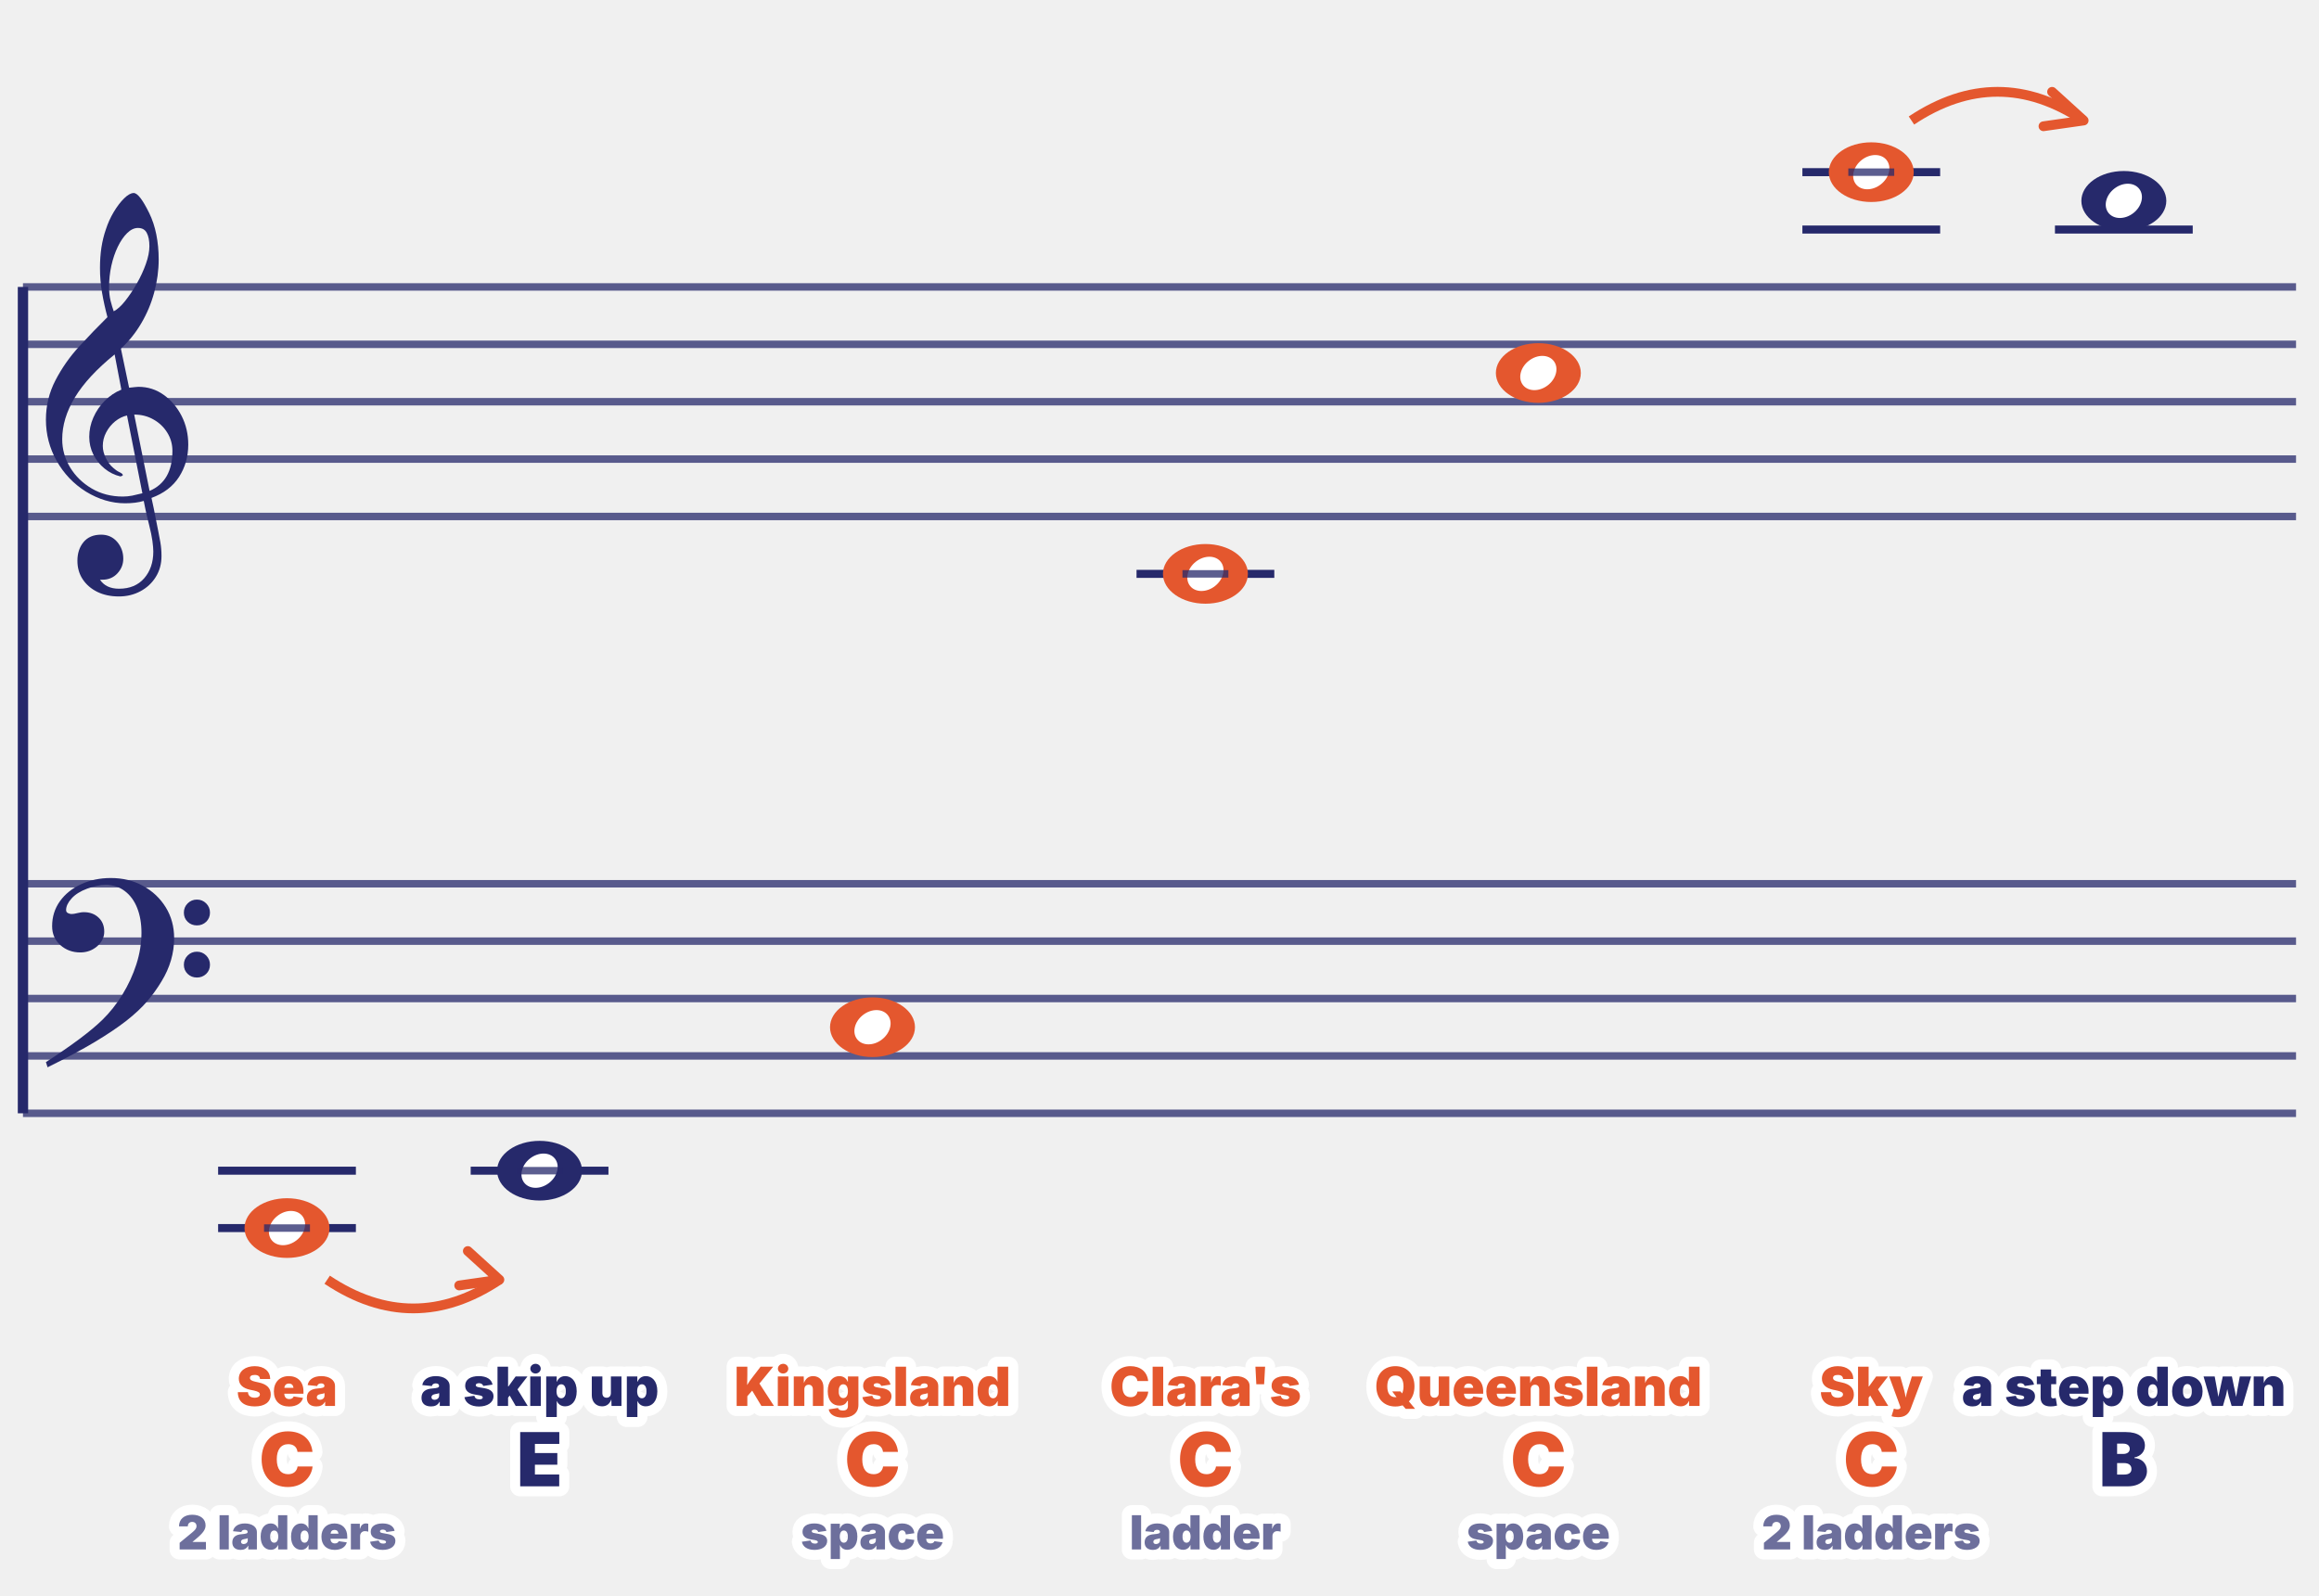
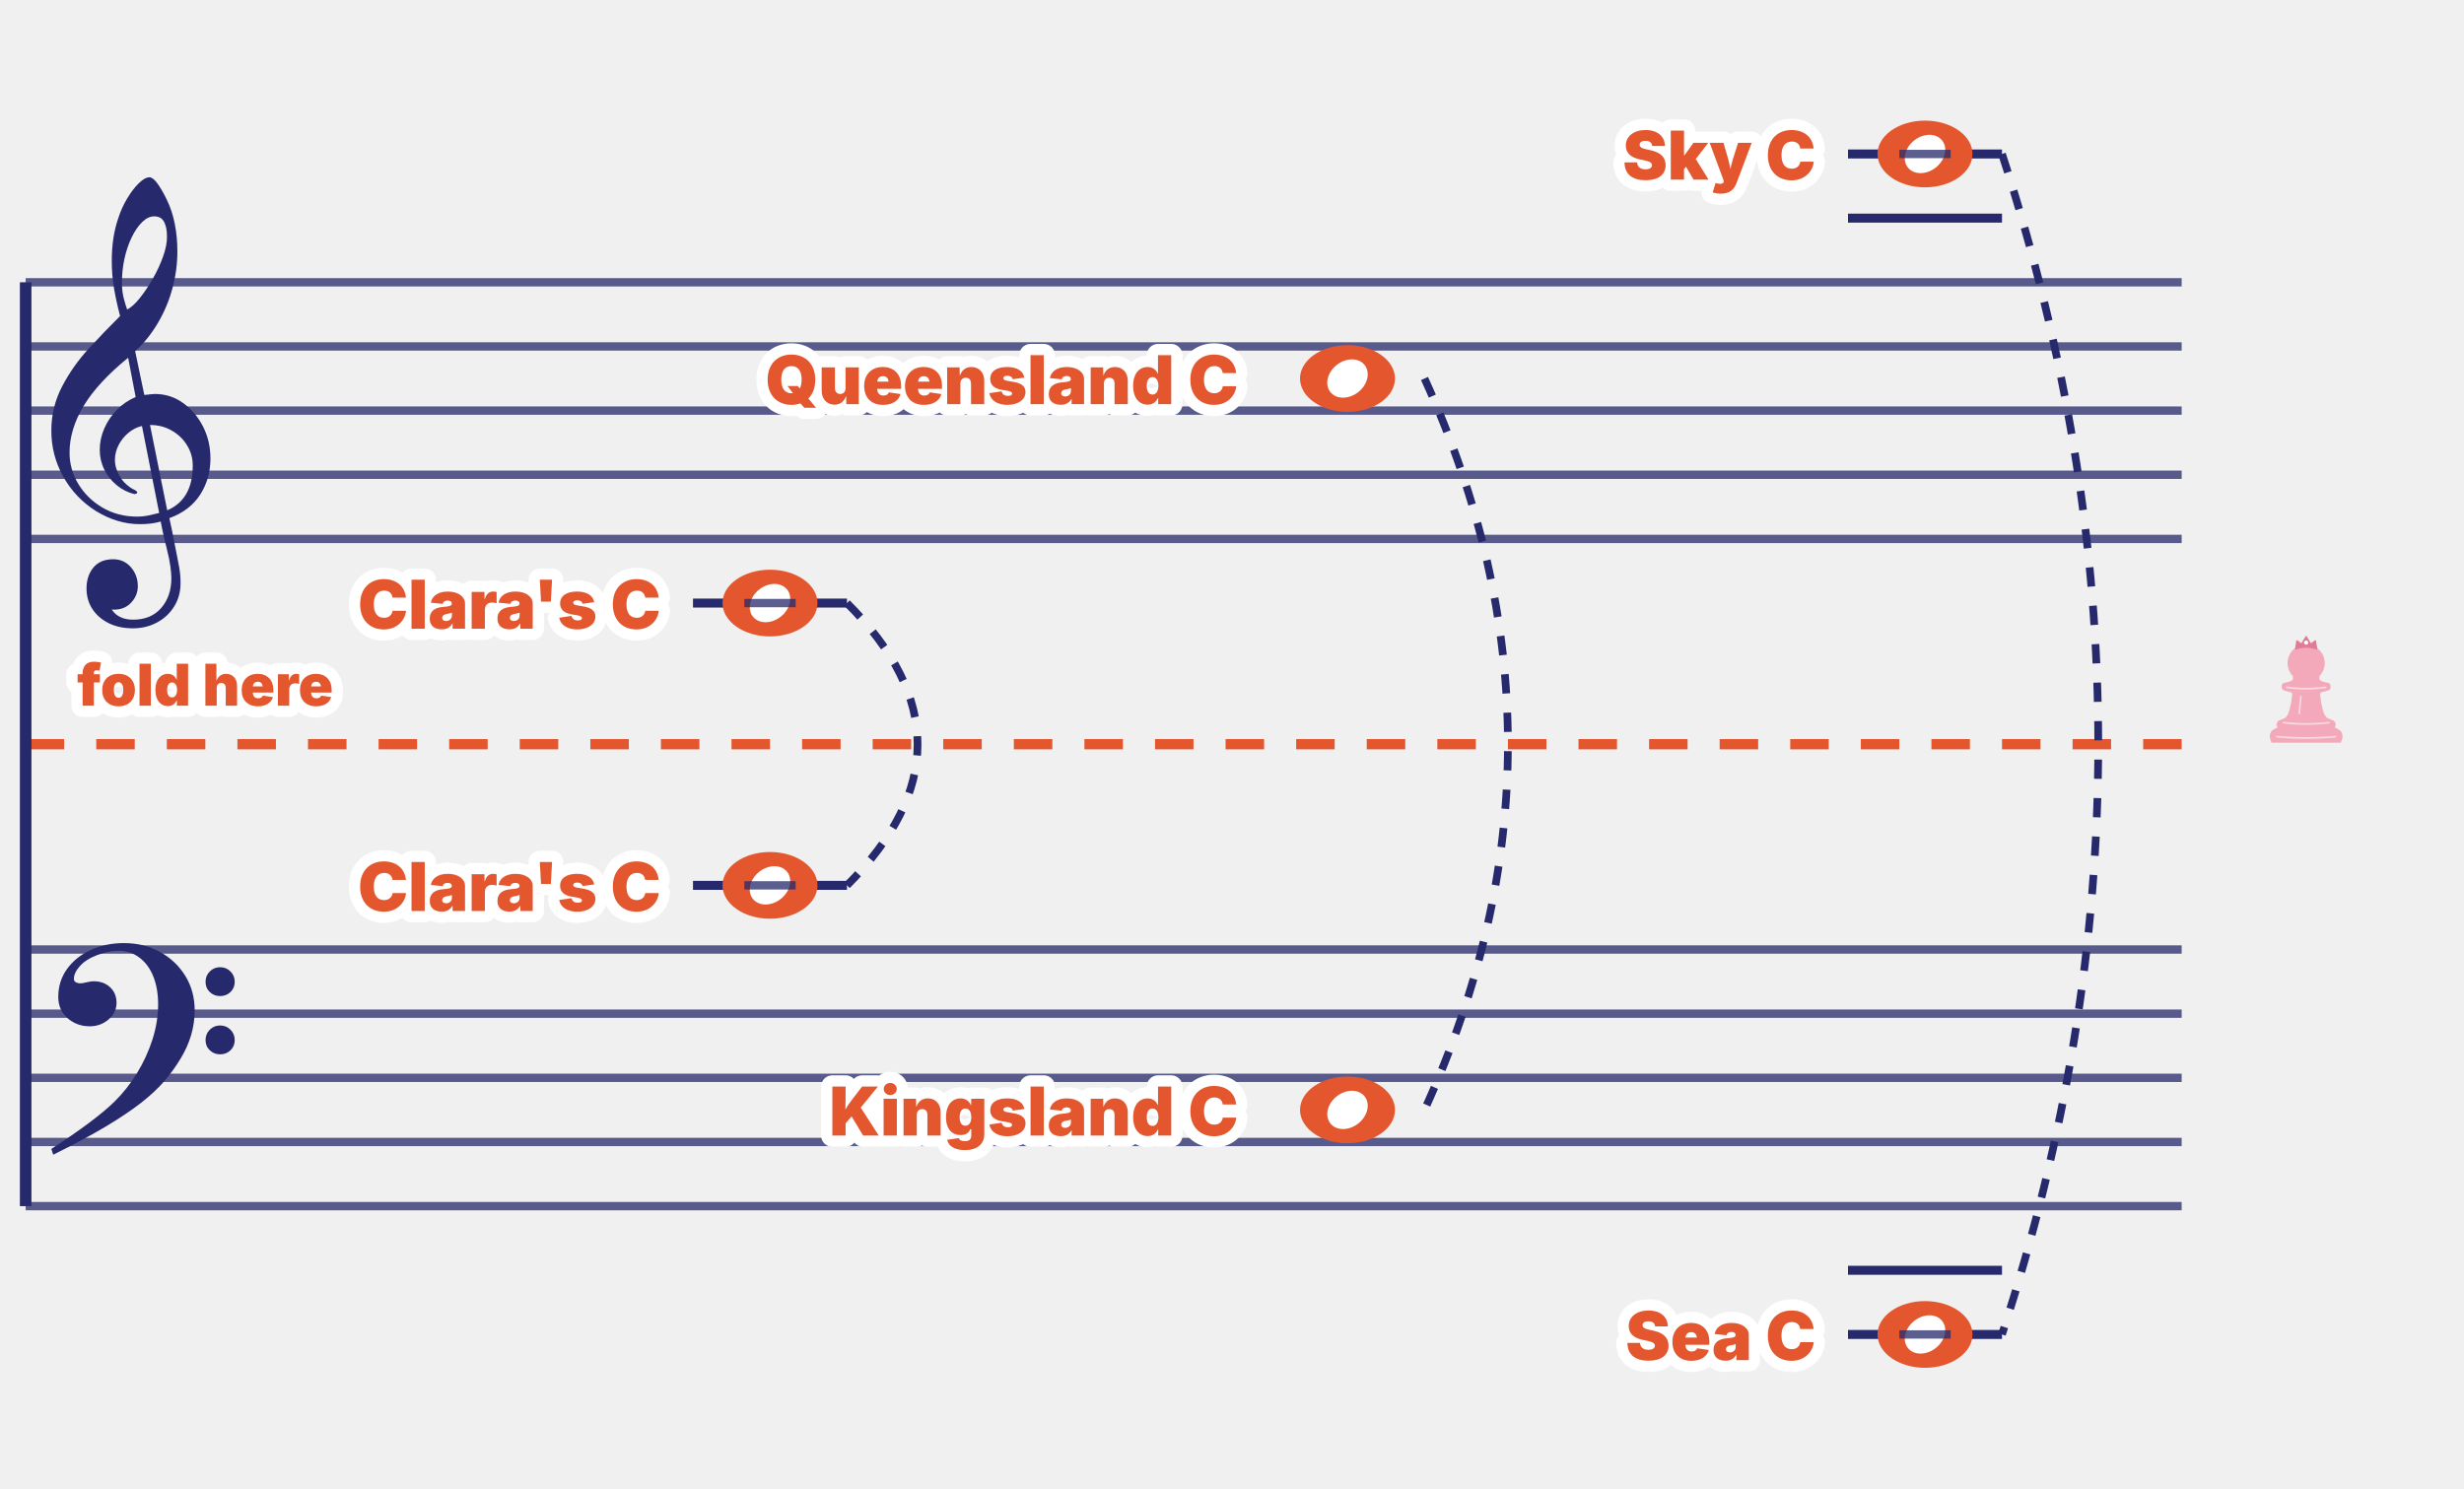
- <svg xmlns="http://www.w3.org/2000/svg" viewBox="0 10 404 278" width="808" height="556">
-   <line x1="4" x2="400" y1="100" y2="100" stroke="#26296b" stroke-opacity="0.75" stroke-width="1.3" />
-   <line x1="4" x2="400" y1="90" y2="90" stroke="#26296b" stroke-opacity="0.75" stroke-width="1.3" />
-   <line x1="4" x2="400" y1="80" y2="80" stroke="#26296b" stroke-opacity="0.75" stroke-width="1.3" />
-   <line x1="4" x2="400" y1="70" y2="70" stroke="#26296b" stroke-opacity="0.75" stroke-width="1.3" />
-   <line x1="4" x2="400" y1="60" y2="60" stroke="#26296b" stroke-opacity="0.75" stroke-width="1.3" />
-   <line x1="4" x2="400" y1="204" y2="204" stroke="#26296b" stroke-opacity="0.75" stroke-width="1.3" />
-   <line x1="4" x2="400" y1="194" y2="194" stroke="#26296b" stroke-opacity="0.75" stroke-width="1.3" />
-   <line x1="4" x2="400" y1="184" y2="184" stroke="#26296b" stroke-opacity="0.75" stroke-width="1.3" />
-   <line x1="4" x2="400" y1="174" y2="174" stroke="#26296b" stroke-opacity="0.75" stroke-width="1.3" />
-   <line x1="4" x2="400" y1="164" y2="164" stroke="#26296b" stroke-opacity="0.75" stroke-width="1.3" />
+ <svg xmlns="http://www.w3.org/2000/svg" viewBox="0 16 384 232" width="768" height="464">
+   <line x1="4" x2="340" y1="132" y2="132" stroke="#e4572e" stroke-width="1.6" stroke-dasharray="6 5" />
+   <line x1="4" x2="340" y1="100" y2="100" stroke="#26296b" stroke-opacity="0.75" stroke-width="1.3" />
+   <line x1="4" x2="340" y1="90" y2="90" stroke="#26296b" stroke-opacity="0.75" stroke-width="1.3" />
+   <line x1="4" x2="340" y1="80" y2="80" stroke="#26296b" stroke-opacity="0.75" stroke-width="1.3" />
+   <line x1="4" x2="340" y1="70" y2="70" stroke="#26296b" stroke-opacity="0.75" stroke-width="1.3" />
+   <line x1="4" x2="340" y1="60" y2="60" stroke="#26296b" stroke-opacity="0.75" stroke-width="1.3" />
+   <line x1="4" x2="340" y1="204" y2="204" stroke="#26296b" stroke-opacity="0.75" stroke-width="1.3" />
+   <line x1="4" x2="340" y1="194" y2="194" stroke="#26296b" stroke-opacity="0.75" stroke-width="1.3" />
+   <line x1="4" x2="340" y1="184" y2="184" stroke="#26296b" stroke-opacity="0.75" stroke-width="1.3" />
+   <line x1="4" x2="340" y1="174" y2="174" stroke="#26296b" stroke-opacity="0.75" stroke-width="1.3" />
+   <line x1="4" x2="340" y1="164" y2="164" stroke="#26296b" stroke-opacity="0.75" stroke-width="1.3" />
  <line x1="4" x2="4" y1="60" y2="204" stroke="#26296b" stroke-width="1.8" />
  <g transform="translate(5.970588 97.77941) scale(1.014706)" style="visibility: visible;">
    <text x="0" y="0" font-size="40" fill="#26296b" style="font-family: &quot;Noto Music&quot;, &quot;Apple Symbols&quot;, &quot;Segoe UI Symbol&quot;, serif;">𝄞</text>
  </g>
  <g transform="translate(5.935484 200.1613) scale(1.032258)" style="visibility: visible;">
    <text x="0" y="0" font-size="40" fill="#26296b" style="font-family: &quot;Noto Music&quot;, &quot;Apple Symbols&quot;, &quot;Segoe UI Symbol&quot;, serif;">𝄢</text>
  </g>
  <g>
-     <line x1="38" x2="62" y1="214" y2="214" stroke="#26296b" stroke-width="1.4" />
-     <line x1="38" x2="62" y1="224" y2="224" stroke="#26296b" stroke-width="1.4" />
-     <ellipse cx="50" cy="224" rx="7.4" ry="5.2" fill="#e4572e" />
-     <ellipse cx="50" cy="224" rx="3.4" ry="2.7" transform="rotate(-38 50 224)" fill="#fff" />
-     <line x1="46" x2="54" y1="224" y2="224" stroke="#26296b" stroke-opacity="0.75" stroke-width="1.3" />
+     <line x1="108" x2="132" y1="110" y2="110" stroke="#26296b" stroke-width="1.4" />
+     <ellipse cx="120" cy="110" rx="7.4" ry="5.2" fill="#e4572e" />
+     <ellipse cx="120" cy="110" rx="3.4" ry="2.7" transform="rotate(-38 120 110)" fill="#fff" />
+     <line x1="116" x2="124" y1="110" y2="110" stroke="#26296b" stroke-opacity="0.75" stroke-width="1.3" />
  </g>
  <g>
-     <line x1="82" x2="106" y1="214" y2="214" stroke="#26296b" stroke-width="1.4" />
-     <ellipse cx="94" cy="214" rx="7.4" ry="5.2" fill="#26296b" />
-     <ellipse cx="94" cy="214" rx="3.4" ry="2.7" transform="rotate(-38 94 214)" fill="#fff" />
-     <line x1="90" x2="98" y1="214" y2="214" stroke="#26296b" stroke-opacity="0.75" stroke-width="1.3" />
+     <line x1="108" x2="132" y1="154" y2="154" stroke="#26296b" stroke-width="1.4" />
+     <ellipse cx="120" cy="154" rx="7.4" ry="5.2" fill="#e4572e" />
+     <ellipse cx="120" cy="154" rx="3.4" ry="2.7" transform="rotate(-38 120 154)" fill="#fff" />
+     <line x1="116" x2="124" y1="154" y2="154" stroke="#26296b" stroke-opacity="0.75" stroke-width="1.3" />
  </g>
  <g>
-     <ellipse cx="152" cy="189" rx="7.4" ry="5.2" fill="#e4572e" />
-     <ellipse cx="152" cy="189" rx="3.4" ry="2.7" transform="rotate(-38 152 189)" fill="#fff" />
+     <ellipse cx="210" cy="75" rx="7.4" ry="5.2" fill="#e4572e" />
+     <ellipse cx="210" cy="75" rx="3.4" ry="2.7" transform="rotate(-38 210 75)" fill="#fff" />
  </g>
  <g>
-     <line x1="198" x2="222" y1="110" y2="110" stroke="#26296b" stroke-width="1.4" />
-     <ellipse cx="210" cy="110" rx="7.4" ry="5.2" fill="#e4572e" />
-     <ellipse cx="210" cy="110" rx="3.4" ry="2.7" transform="rotate(-38 210 110)" fill="#fff" />
-     <line x1="206" x2="214" y1="110" y2="110" stroke="#26296b" stroke-opacity="0.75" stroke-width="1.3" />
+     <ellipse cx="210" cy="189" rx="7.4" ry="5.2" fill="#e4572e" />
+     <ellipse cx="210" cy="189" rx="3.4" ry="2.7" transform="rotate(-38 210 189)" fill="#fff" />
  </g>
  <g>
-     <ellipse cx="268" cy="75" rx="7.4" ry="5.2" fill="#e4572e" />
-     <ellipse cx="268" cy="75" rx="3.4" ry="2.7" transform="rotate(-38 268 75)" fill="#fff" />
+     <line x1="288" x2="312" y1="50" y2="50" stroke="#26296b" stroke-width="1.4" />
+     <line x1="288" x2="312" y1="40" y2="40" stroke="#26296b" stroke-width="1.4" />
+     <ellipse cx="300" cy="40" rx="7.4" ry="5.2" fill="#e4572e" />
+     <ellipse cx="300" cy="40" rx="3.4" ry="2.7" transform="rotate(-38 300 40)" fill="#fff" />
+     <line x1="296" x2="304" y1="40" y2="40" stroke="#26296b" stroke-opacity="0.75" stroke-width="1.3" />
  </g>
  <g>
-     <line x1="314" x2="338" y1="50" y2="50" stroke="#26296b" stroke-width="1.4" />
-     <line x1="314" x2="338" y1="40" y2="40" stroke="#26296b" stroke-width="1.4" />
-     <ellipse cx="326" cy="40" rx="7.4" ry="5.2" fill="#e4572e" />
-     <ellipse cx="326" cy="40" rx="3.4" ry="2.7" transform="rotate(-38 326 40)" fill="#fff" />
-     <line x1="322" x2="330" y1="40" y2="40" stroke="#26296b" stroke-opacity="0.75" stroke-width="1.3" />
-   </g>
-   <g>
-     <line x1="358" x2="382" y1="50" y2="50" stroke="#26296b" stroke-width="1.4" />
-     <ellipse cx="370" cy="45" rx="7.4" ry="5.2" fill="#26296b" />
-     <ellipse cx="370" cy="45" rx="3.4" ry="2.7" transform="rotate(-38 370 45)" fill="#fff" />
+     <line x1="288" x2="312" y1="214" y2="214" stroke="#26296b" stroke-width="1.4" />
+     <line x1="288" x2="312" y1="224" y2="224" stroke="#26296b" stroke-width="1.4" />
+     <ellipse cx="300" cy="224" rx="7.4" ry="5.2" fill="#e4572e" />
+     <ellipse cx="300" cy="224" rx="3.4" ry="2.7" transform="rotate(-38 300 224)" fill="#fff" />
+     <line x1="296" x2="304" y1="224" y2="224" stroke="#26296b" stroke-opacity="0.75" stroke-width="1.3" />
  </g>
  <g style="font-family: Inter, &quot;Apple SD Gothic Neo&quot;, &quot;Noto Sans KR&quot;, sans-serif; paint-order: stroke; stroke: rgb(255, 255, 255); stroke-width: 3.5; stroke-linejoin: round;">
-     <g>
-       <path d="M57 233 Q72 243 87 233" fill="none" stroke="#e4572e" stroke-width="1.7" />
-       <path d="M81.5 228 L87 233 L80 234" fill="none" stroke="#e4572e" stroke-width="1.7" stroke-linecap="round" />
-     </g>
-     <g>
-       <path d="M333 31 Q348 21 363 31" fill="none" stroke="#e4572e" stroke-width="1.7" />
-       <path d="M357.5 26 L363 31 L356 32" fill="none" stroke="#e4572e" stroke-width="1.7" stroke-linecap="round" />
-     </g>
-     <g>
-       <text x="50" y="255" font-size="9.4" font-weight="900" fill="#e4572e" text-anchor="middle">Sea</text>
-       <text x="50" y="269" font-size="13" font-weight="900" fill="#e4572e" text-anchor="middle">C</text>
-       <text x="50" y="280" font-size="8.2" font-weight="900" fill="#6d6f9c" text-anchor="middle">2 ladders</text>
-     </g>
-     <g>
-       <text x="94" y="255" font-size="9.4" font-weight="900" fill="#26296b" text-anchor="middle">a skip up</text>
-       <text x="94" y="269" font-size="13" font-weight="900" fill="#26296b" text-anchor="middle">E</text>
-     </g>
-     <g>
-       <text x="152" y="255" font-size="9.4" font-weight="900" fill="#e4572e" text-anchor="middle">Kingsland</text>
-       <text x="152" y="269" font-size="13" font-weight="900" fill="#e4572e" text-anchor="middle">C</text>
-       <text x="152" y="280" font-size="8.2" font-weight="900" fill="#6d6f9c" text-anchor="middle">space</text>
-     </g>
-     <g>
-       <text x="210" y="255" font-size="9.4" font-weight="900" fill="#e4572e" text-anchor="middle">Clara's</text>
-       <text x="210" y="269" font-size="13" font-weight="900" fill="#e4572e" text-anchor="middle">C</text>
-       <text x="210" y="280" font-size="8.2" font-weight="900" fill="#6d6f9c" text-anchor="middle">ladder</text>
-     </g>
-     <g>
-       <text x="268" y="255" font-size="9.4" font-weight="900" fill="#e4572e" text-anchor="middle">Queensland</text>
-       <text x="268" y="269" font-size="13" font-weight="900" fill="#e4572e" text-anchor="middle">C</text>
-       <text x="268" y="280" font-size="8.2" font-weight="900" fill="#6d6f9c" text-anchor="middle">space</text>
-     </g>
-     <g>
-       <text x="326" y="255" font-size="9.4" font-weight="900" fill="#e4572e" text-anchor="middle">Sky</text>
-       <text x="326" y="269" font-size="13" font-weight="900" fill="#e4572e" text-anchor="middle">C</text>
-       <text x="326" y="280" font-size="8.2" font-weight="900" fill="#6d6f9c" text-anchor="middle">2 ladders</text>
-     </g>
-     <g>
-       <text x="370" y="255" font-size="9.4" font-weight="900" fill="#26296b" text-anchor="middle">a step down</text>
-       <text x="370" y="269" font-size="13" font-weight="900" fill="#26296b" text-anchor="middle">B</text>
+     <path d="M132 110 Q154 132 132 154" fill="none" stroke="#26296b" stroke-width="1.2" stroke-dasharray="3 3" />
+     <path d="M222 75 Q248 132 222 189" fill="none" stroke="#26296b" stroke-width="1.2" stroke-dasharray="3 3" />
+     <path d="M312 40 Q342 132 312 224" fill="none" stroke="#26296b" stroke-width="1.2" stroke-dasharray="3 3" />
+     <text x="103" y="114" font-size="10.5" font-weight="900" fill="#e4572e" text-anchor="end">Clara's C</text>
+     <text x="103" y="158" font-size="10.5" font-weight="900" fill="#e4572e" text-anchor="end">Clara's C</text>
+     <text x="193" y="79" font-size="10.5" font-weight="900" fill="#e4572e" text-anchor="end">Queensland C</text>
+     <text x="193" y="193" font-size="10.5" font-weight="900" fill="#e4572e" text-anchor="end">Kingsland C</text>
+     <text x="283" y="44" font-size="10.5" font-weight="900" fill="#e4572e" text-anchor="end">Sky C</text>
+     <text x="283" y="228" font-size="10.5" font-weight="900" fill="#e4572e" text-anchor="end">Sea C</text>
+     <text x="12" y="126" font-size="9" font-weight="900" fill="#e4572e">fold here</text>
+   </g>
+   <g transform="translate(344 104) scale(0.7)">
+     <defs>
+       <pattern id="penh7" width="3.2" height="3.2" patternUnits="userSpaceOnUse" patternTransform="rotate(40)">
+         <rect width="3.2" height="3.2" fill="#fffdf7" />
+         <line x1="0" y1="0" x2="0" y2="3.2" stroke="#26296b" stroke-width="1.15" />
+       </pattern>
+     </defs>
+     <g transform="translate(22 39.5) scale(0.4222)">
+       <g fill="#f4a9bb" stroke="#f4a9bb" stroke-width="0.8" stroke-linejoin="round">
+         <path d="M-18 0 L18 0 C18.08 -0.23 18.37 -0.87 18.5 -1.4 C18.63 -1.93 18.88 -2.53 18.8 -3.2 C18.72 -3.87 18.47 -4.8 18 -5.4 C17.53 -6 16.57 -6.43 16 -6.8 C15.43 -7.17 14.73 -7.23 14.6 -7.6 C14.47 -7.97 15.2 -8.5 15.2 -9 C15.2 -9.5 15.03 -10.17 14.6 -10.6 C14.17 -11.03 13.27 -11.27 12.6 -11.6 C11.93 -11.93 11.2 -12.03 10.6 -12.6 C10 -13.17 9.45 -13.93 9 -15 C8.55 -16.07 8.2 -17.67 7.9 -19 C7.6 -20.33 7.32 -21.83 7.2 -23 C7.08 -24.17 6.8 -25.33 7.2 -26 C7.6 -26.67 8.8 -26.7 9.6 -27 C10.4 -27.3 11.52 -27.43 12 -27.8 C12.48 -28.17 12.52 -28.73 12.5 -29.2 C12.48 -29.67 12.52 -30.23 11.9 -30.6 C11.28 -30.97 9.65 -31.07 8.8 -31.4 C7.95 -31.73 7.17 -32.1 6.8 -32.6 C6.43 -33.1 6.63 -34.1 6.6 -34.4 L-6.6 -34.4 C-6.63 -34.1 -6.43 -33.1 -6.8 -32.6 C-7.17 -32.1 -7.95 -31.73 -8.8 -31.4 C-9.65 -31.07 -11.28 -30.97 -11.9 -30.6 C-12.52 -30.23 -12.48 -29.67 -12.5 -29.2 C-12.52 -28.73 -12.48 -28.17 -12 -27.8 C-11.52 -27.43 -10.4 -27.3 -9.6 -27 C-8.8 -26.7 -7.6 -26.67 -7.2 -26 C-6.8 -25.33 -7.08 -24.17 -7.2 -23 C-7.32 -21.83 -7.6 -20.33 -7.9 -19 C-8.2 -17.67 -8.55 -16.07 -9 -15 C-9.45 -13.93 -10 -13.17 -10.6 -12.6 C-11.2 -12.03 -11.93 -11.93 -12.6 -11.6 C-13.27 -11.27 -14.17 -11.03 -14.6 -10.6 C-15.03 -10.17 -15.2 -9.5 -15.2 -9 C-15.2 -8.5 -14.47 -7.97 -14.6 -7.6 C-14.73 -7.23 -15.43 -7.17 -16 -6.8 C-16.57 -6.43 -17.53 -6 -18 -5.4 C-18.47 -4.8 -18.72 -3.87 -18.8 -3.2 C-18.88 -2.53 -18.63 -1.93 -18.5 -1.4 C-18.37 -0.87 -18.08 -0.23 -18 0 Z" />
+         <circle cx="0" cy="-41.6" r="9.4" />
+       </g>
+       <g fill="none" stroke="#fff" stroke-opacity="0.55" stroke-width="0.9" stroke-linecap="round">
+         <path d="M-15.42 -2.8 Q0 -1.4 15.42 -2.8" />
+         <path d="M-11.97 -10.2 Q0 -8.8 11.97 -10.2" />
+         <path d="M-10.25 -28.8 Q0 -27.4 10.25 -28.8" />
+         <path d="M-3.6 -15 L-2.8 -24" />
+       </g>
+       <path d="M-5.4 -49.2 L-4.8 -53.2 L-2.4 -51.4 L0 -55.4 L2.4 -51.4 L4.8 -53.2 L5.4 -49.2 Q0 -51 -5.4 -49.2 Z" fill="#e07c96" stroke="#e07c96" stroke-width="0.9" stroke-linejoin="round" />
+       <circle cx="0" cy="-52.4" r="1.1" fill="#fff" />
    </g>
  </g>
</svg>
